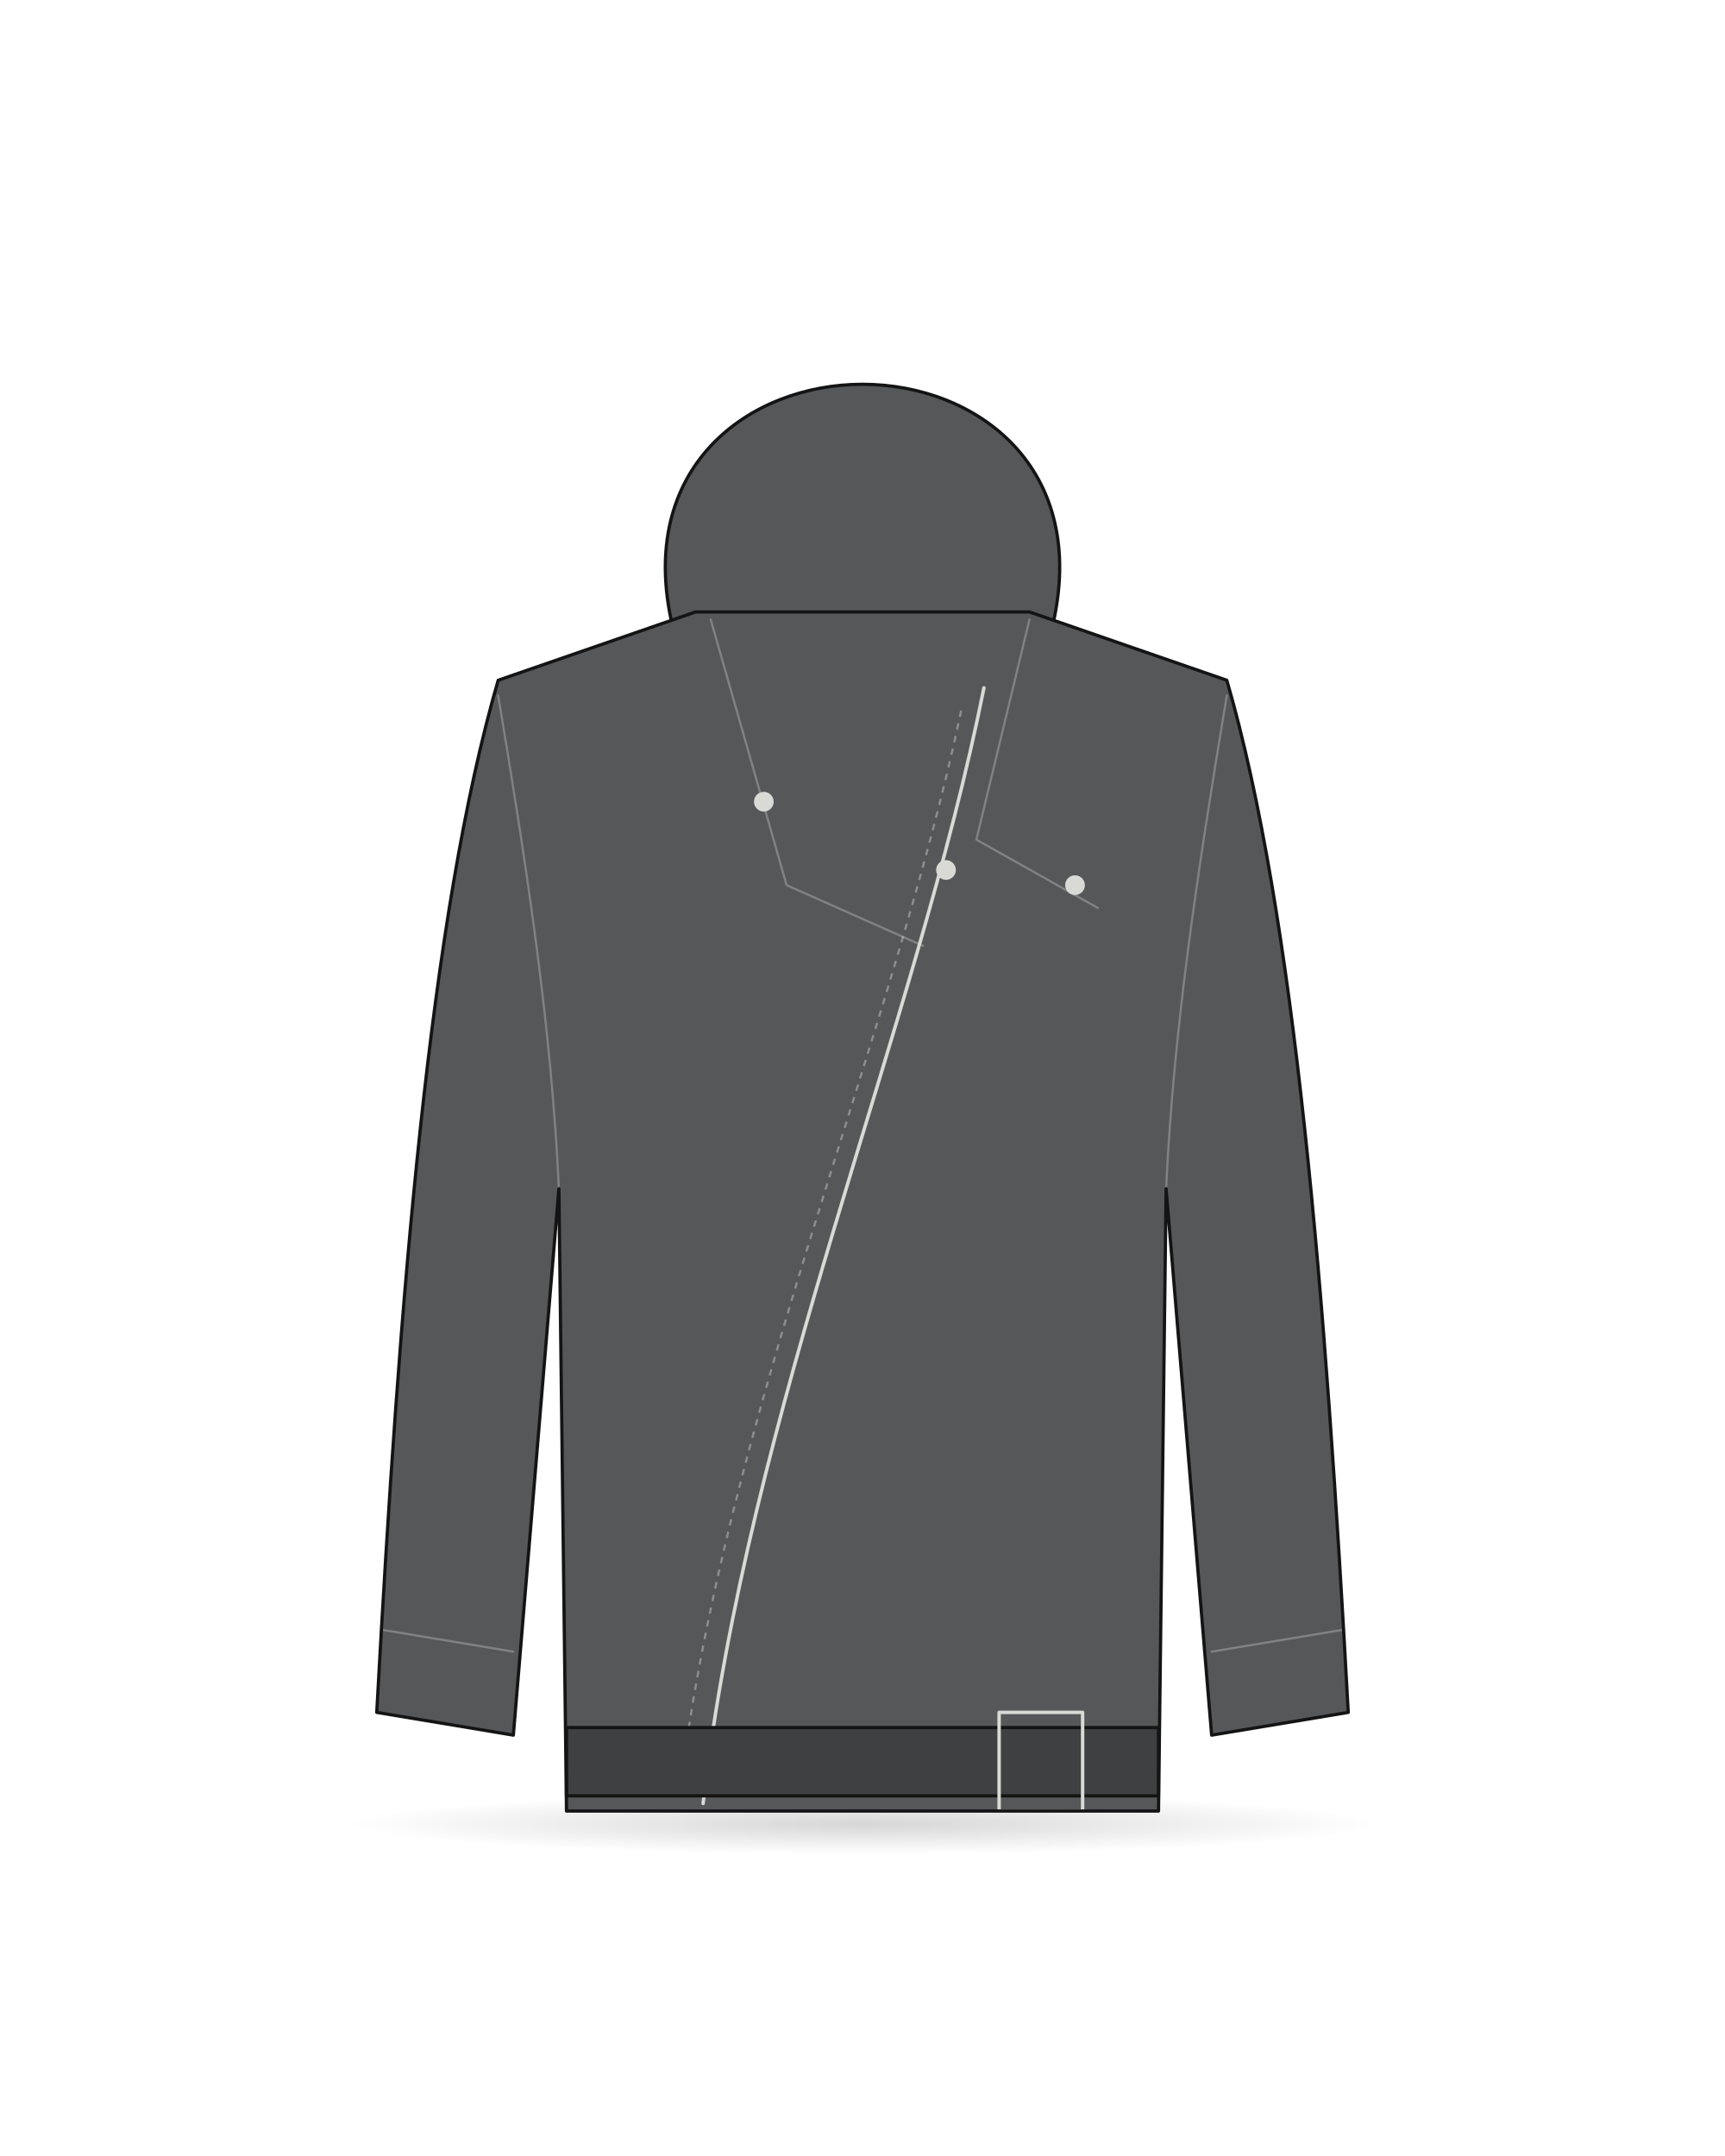
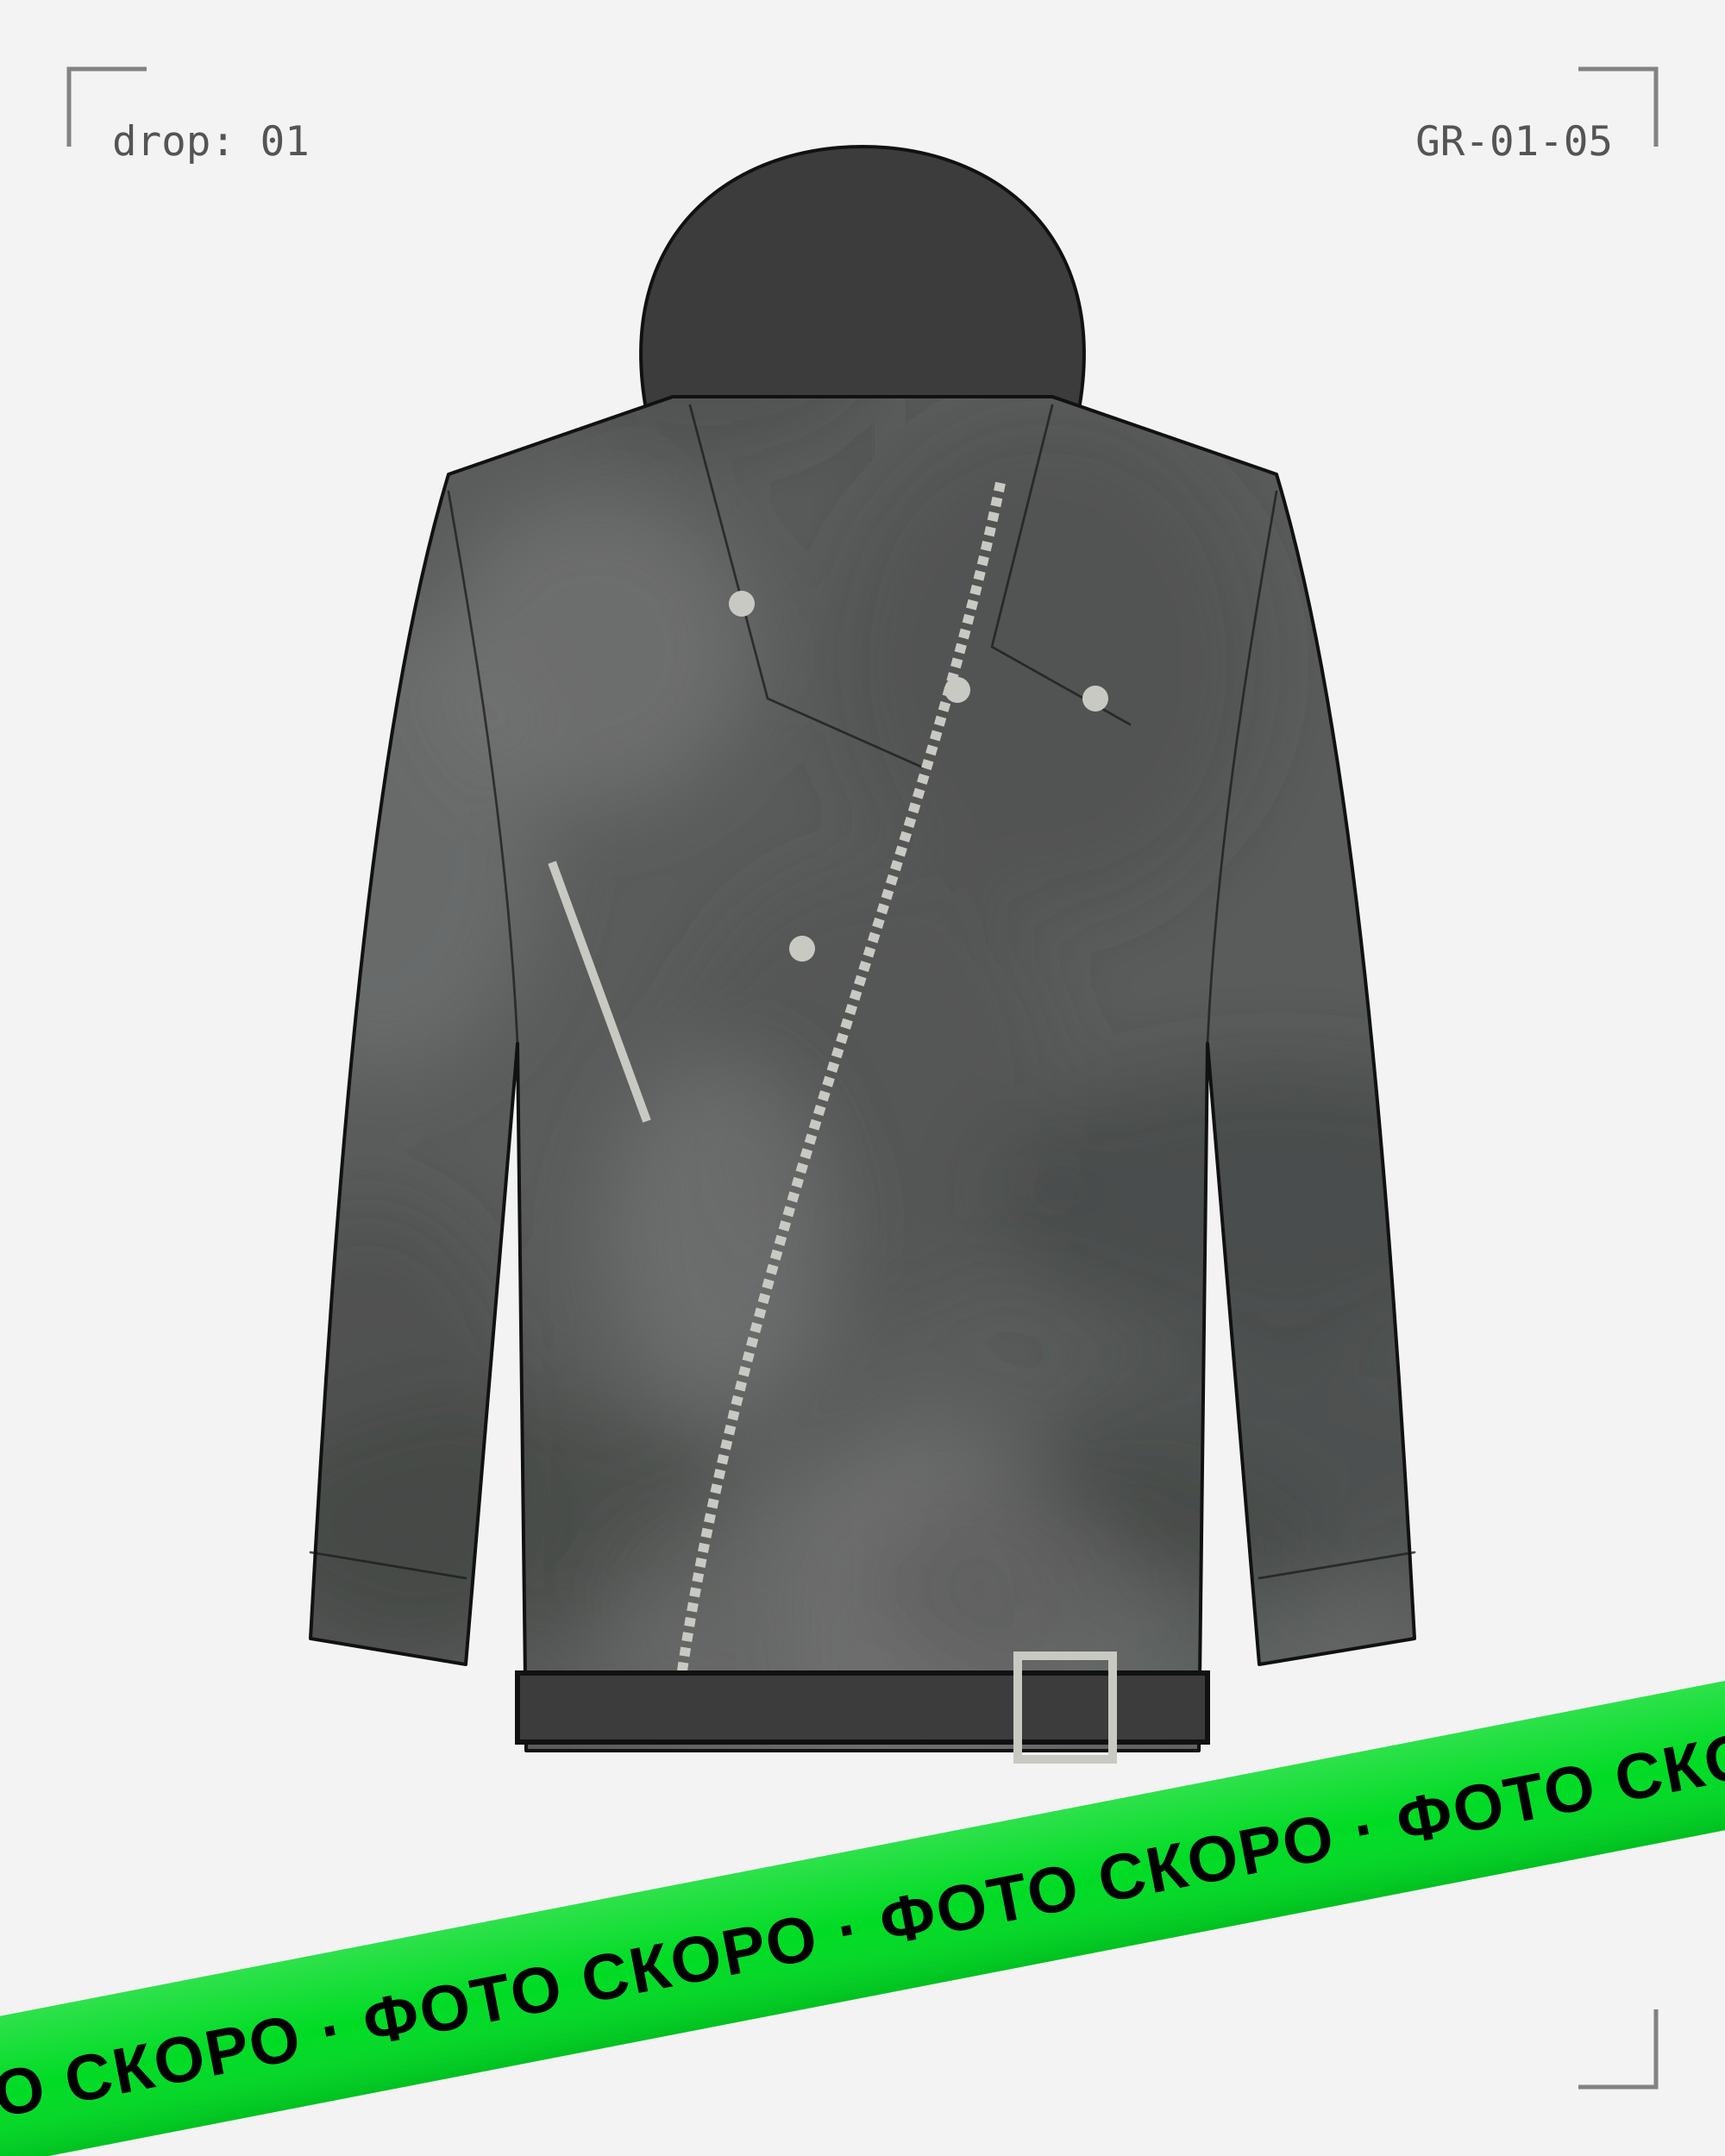
- <svg xmlns="http://www.w3.org/2000/svg" viewBox="0 0 400 500" width="800" height="1000" preserveAspectRatio="xMidYMid slice">
+ <svg xmlns="http://www.w3.org/2000/svg" viewBox="0 0 400 500" width="800" height="1000">
  <defs>
-     <radialGradient id="sh">
-       <stop offset="0" stop-color="#000" stop-opacity=".16" />
-       <stop offset="1" stop-color="#000" stop-opacity="0" />
-     </radialGradient>
+     <filter id="soft" x="-20%" y="-20%" width="140%" height="140%">
+       <feGaussianBlur stdDeviation="9" />
+     </filter>
+     <linearGradient id="tapeShade" x1="0" y1="0" x2="0" y2="1">
+       <stop offset="0" stop-color="#fff" stop-opacity=".18" />
+       <stop offset=".5" stop-color="#fff" stop-opacity="0" />
+       <stop offset="1" stop-color="#000" stop-opacity=".12" />
+     </linearGradient>
  </defs>
-   <ellipse cx="200" cy="423" rx="119" ry="7" fill="url(#sh)" />
-   <g transform="translate(200 420) scale(0.88) translate(-200 -406)">
-     <path d="M150 94 C140 52 170 30 200 30 C230 30 260 52 250 94 C234 102 216 104 200 104 C184 104 166 102 150 94 Z" fill="#555759" />
-     <path d="M150 94 C140 52 170 30 200 30 C230 30 260 52 250 94 C234 102 216 104 200 104 C184 104 166 102 150 94 Z" fill="none" stroke="#141414" stroke-width="1.5" stroke-linecap="round" stroke-linejoin="round" vector-effect="non-scaling-stroke" />
-     <path d="M156 90 L104 108 C86 170 78 270 72 380 L108 386 L120 242 L122 406 L278 406 L280 242 L292 386 L328 380 C322 270 314 170 296 108 L244 90 Z" fill="#555759" />
-     <path d="M160 92 L180 162 L216 178 M244 92 L230 150 L262 168 M120 242 C118 200 112 160 104 112 M280 242 C282 200 288 160 296 112 M72 358 L108 364 M292 364 L328 358" fill="none" stroke="#F2F1EE" stroke-width="1" stroke-linecap="round" stroke-linejoin="round" vector-effect="non-scaling-stroke" stroke-opacity="0.28" />
-     <path d="M232 110 C214 200 170 300 158 404" fill="none" stroke="#D9D9D6" stroke-width="1.6" stroke-linecap="round" stroke-linejoin="round" vector-effect="non-scaling-stroke" />
-     <path d="M226 116 C208 202 164 302 152 400" fill="none" stroke="#F2F1EE" stroke-width="1" stroke-linecap="butt" stroke-linejoin="round" vector-effect="non-scaling-stroke" stroke-dasharray="3 3" stroke-opacity="0.36" />
-     <circle cx="174" cy="140" r="2.6" fill="#D9D9D6" />
-     <circle cx="222" cy="158" r="2.6" fill="#D9D9D6" />
-     <circle cx="256" cy="162" r="2.6" fill="#D9D9D6" />
-     <path d="M122 384 L278 384 L278 402 L122 402 Z" fill="#3E4042" />
-     <path d="M122 384 L278 384 L278 402 L122 402 Z" fill="none" stroke="#141414" stroke-width="1.5" stroke-linecap="round" stroke-linejoin="round" vector-effect="non-scaling-stroke" />
-     <path d="M236 380 L258 380 L258 406 L236 406 Z" fill="none" stroke="#D9D9D6" stroke-width="1.6" stroke-linecap="round" stroke-linejoin="round" vector-effect="non-scaling-stroke" />
-     <path d="M156 90 L104 108 C86 170 78 270 72 380 L108 386 L120 242 L122 406 L278 406 L280 242 L292 386 L328 380 C322 270 314 170 296 108 L244 90 Z" fill="none" stroke="#141414" stroke-width="1.5" stroke-linecap="round" stroke-linejoin="round" vector-effect="non-scaling-stroke" />
+   <rect width="400" height="500" fill="#F4F3F3" />
+   <path d="M16 34 L16 16 L34 16 M366 16 L384 16 L384 34 M16 466 L16 484 L34 484 M366 484 L384 484 L384 466" fill="none" stroke="#111" stroke-width="1" opacity=".5" />
+   <text x="26" y="36" font-family="Menlo,'SF Mono',ui-monospace,monospace" font-size="9.5" fill="#111" opacity=".7">drop: 01</text>
+   <text x="374" y="36" text-anchor="end" font-family="Menlo,'SF Mono',ui-monospace,monospace" font-size="9.5" fill="#111" opacity=".7">GR-01-05</text>
+   <path d="M150 96 C142 54 170 34 200 34 C230 34 258 54 250 96 Z" fill="#3B3C3B" stroke="#111111" stroke-width="1.6" vector-effect="non-scaling-stroke" />
+   <clipPath id="cl">
+     <path d="M156 92 L104 110 C86 170 78 270 72 380 L108 386 L120 242 L122 406 L278 406 L280 242 L292 386 L328 380 C322 270 314 170 296 110 L244 92 Z" />
+   </clipPath>
+   <path d="M156 92 L104 110 C86 170 78 270 72 380 L108 386 L120 242 L122 406 L278 406 L280 242 L292 386 L328 380 C322 270 314 170 296 110 L244 92 Z" fill="#5A5C5B" />
+   <g clip-path="url(#cl)" filter="url(#soft)">
+     <ellipse cx="216" cy="377" rx="31" ry="50" fill="#7a7c7b" opacity="0.38" />
+     <ellipse cx="138" cy="151" rx="36" ry="36" fill="#7a7c7b" opacity="0.52" />
+     <ellipse cx="85" cy="336" rx="39" ry="59" fill="#3d3f3e" opacity="0.38" />
+     <ellipse cx="202" cy="254" rx="45" ry="52" fill="#4a4c4b" opacity="0.34" />
+     <ellipse cx="164" cy="75" rx="44" ry="31" fill="#3d3f3e" opacity="0.29" />
+     <ellipse cx="117" cy="353" rx="57" ry="28" fill="#3d3f3e" opacity="0.50" />
+     <ellipse cx="301" cy="338" rx="59" ry="27" fill="#3d3f3e" opacity="0.43" />
+     <ellipse cx="254" cy="368" rx="52" ry="28" fill="#3d3f3e" opacity="0.46" />
+     <ellipse cx="205" cy="380" rx="66" ry="41" fill="#7a7c7b" opacity="0.35" />
+     <ellipse cx="289" cy="389" rx="48" ry="21" fill="#7a7c7b" opacity="0.29" />
+     <ellipse cx="243" cy="154" rx="51" ry="59" fill="#3d3f3e" opacity="0.30" />
+     <ellipse cx="167" cy="286" rx="26" ry="41" fill="#7a7c7b" opacity="0.54" />
+     <ellipse cx="89" cy="196" rx="37" ry="53" fill="#7a7c7b" opacity="0.48" />
+     <ellipse cx="296" cy="279" rx="66" ry="32" fill="#3d3f3e" opacity="0.54" />
+   </g>
+   <path d="M160 94 L178 162 L214 178 M244 94 L230 150 L262 168 M120 242 C118 200 112 160 104 114 M280 242 C282 200 288 160 296 114 M72 360 L108 366 M292 366 L328 360" fill="none" stroke="#1a1a1a" stroke-width="1.1" stroke-linecap="round" vector-effect="non-scaling-stroke" opacity=".75" />
+   <path d="M156 92 L104 110 C86 170 78 270 72 380 L108 386 L120 242 L122 406 L278 406 L280 242 L292 386 L328 380 C322 270 314 170 296 110 L244 92 Z" fill="none" stroke="#111111" stroke-width="1.6" stroke-linejoin="round" vector-effect="non-scaling-stroke" />
+   <path d="M232 112 C214 200 168 300 156 404" fill="none" stroke="#C9C9C4" stroke-width="2.4" stroke-dasharray="2 1.5" />
+   <path d="M128 200 L150 260" stroke="#C9C9C4" stroke-width="2" />
+   <circle cx="172" cy="140" r="3" fill="#C9C9C4" />
+   <circle cx="222" cy="160" r="3" fill="#C9C9C4" />
+   <circle cx="254" cy="162" r="3" fill="#C9C9C4" />
+   <circle cx="186" cy="220" r="3" fill="#C9C9C4" />
+   <rect x="120" y="388" width="160" height="16" fill="#3B3C3B" stroke="#111111" stroke-width="1.2" />
+   <rect x="236" y="384" width="22" height="24" fill="none" stroke="#C9C9C4" stroke-width="2" />
+   <g transform="rotate(-11 200 446)">
+     <rect x="-80" y="429" width="560" height="34" fill="#00DB24" />
+     <rect x="-80" y="429" width="560" height="34" fill="url(#tapeShade)" />
+     <text x="-40" y="452" font-family="'Arial Black','Helvetica Neue',Arial,sans-serif" font-weight="900" font-size="15" letter-spacing=".5" fill="#000">  ФОТО СКОРО  ·  ФОТО СКОРО  ·  ФОТО СКОРО  ·  ФОТО СКОРО  ·  ФОТО СКОРО  ·  ФОТО СКОРО  ·</text>
  </g>
</svg>
